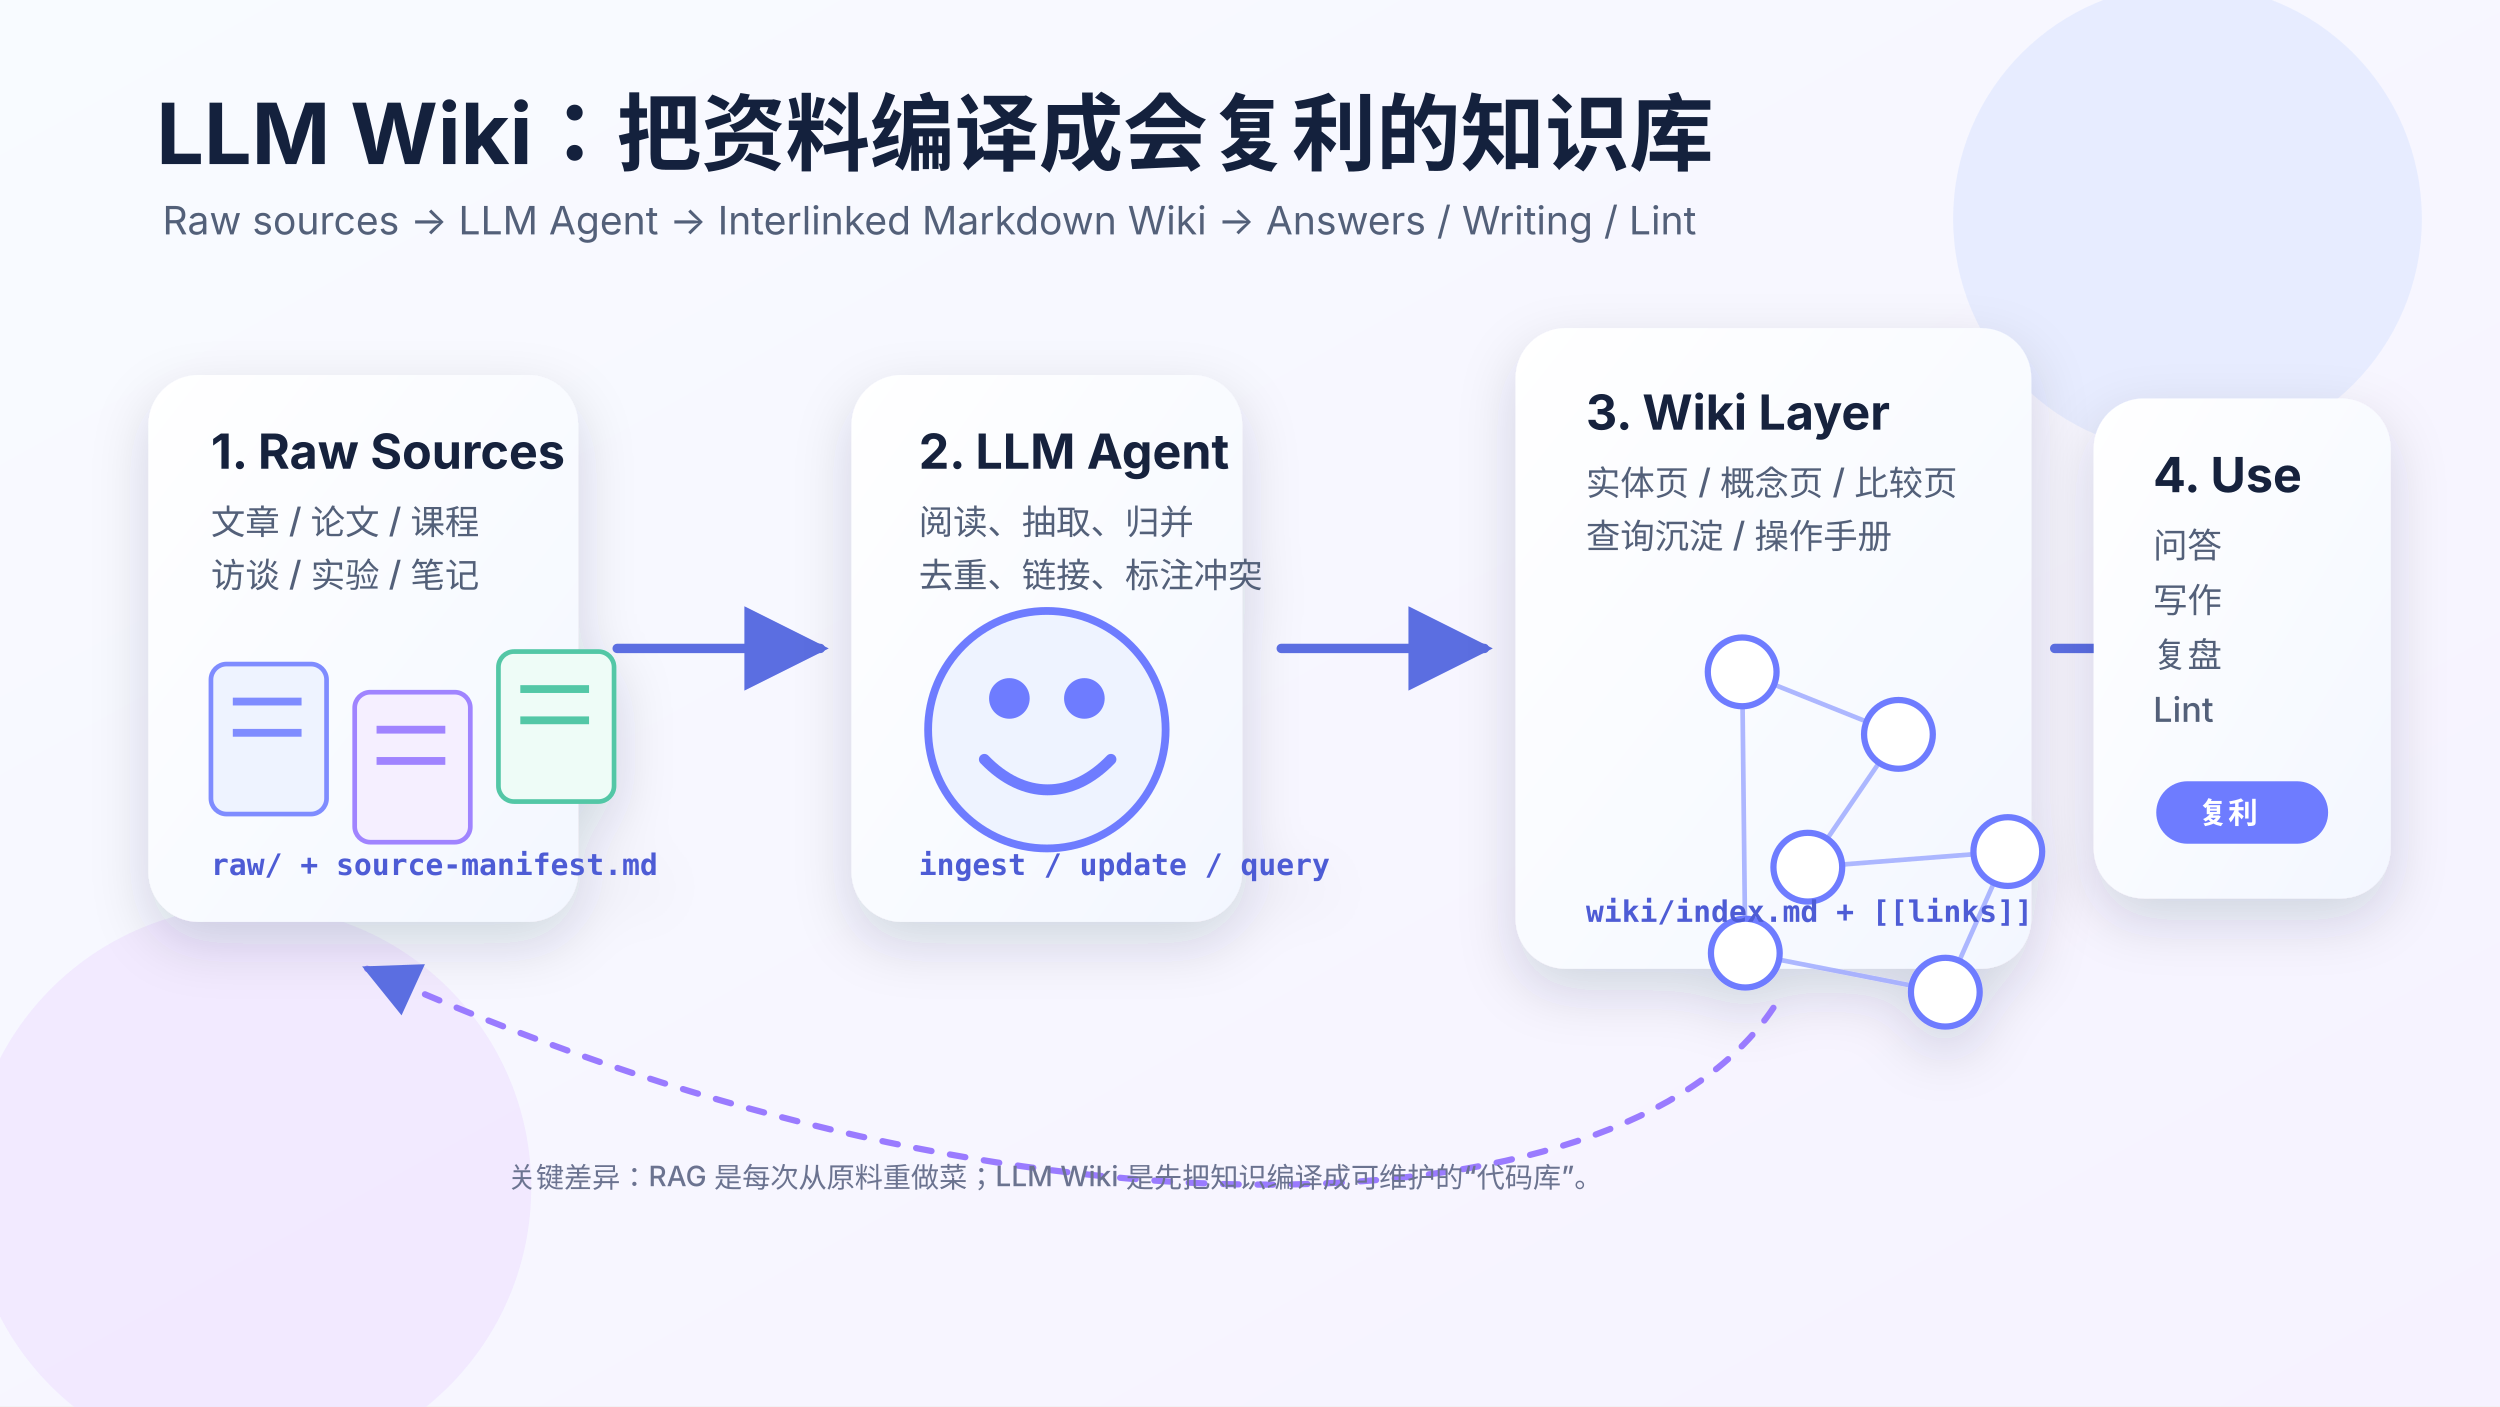
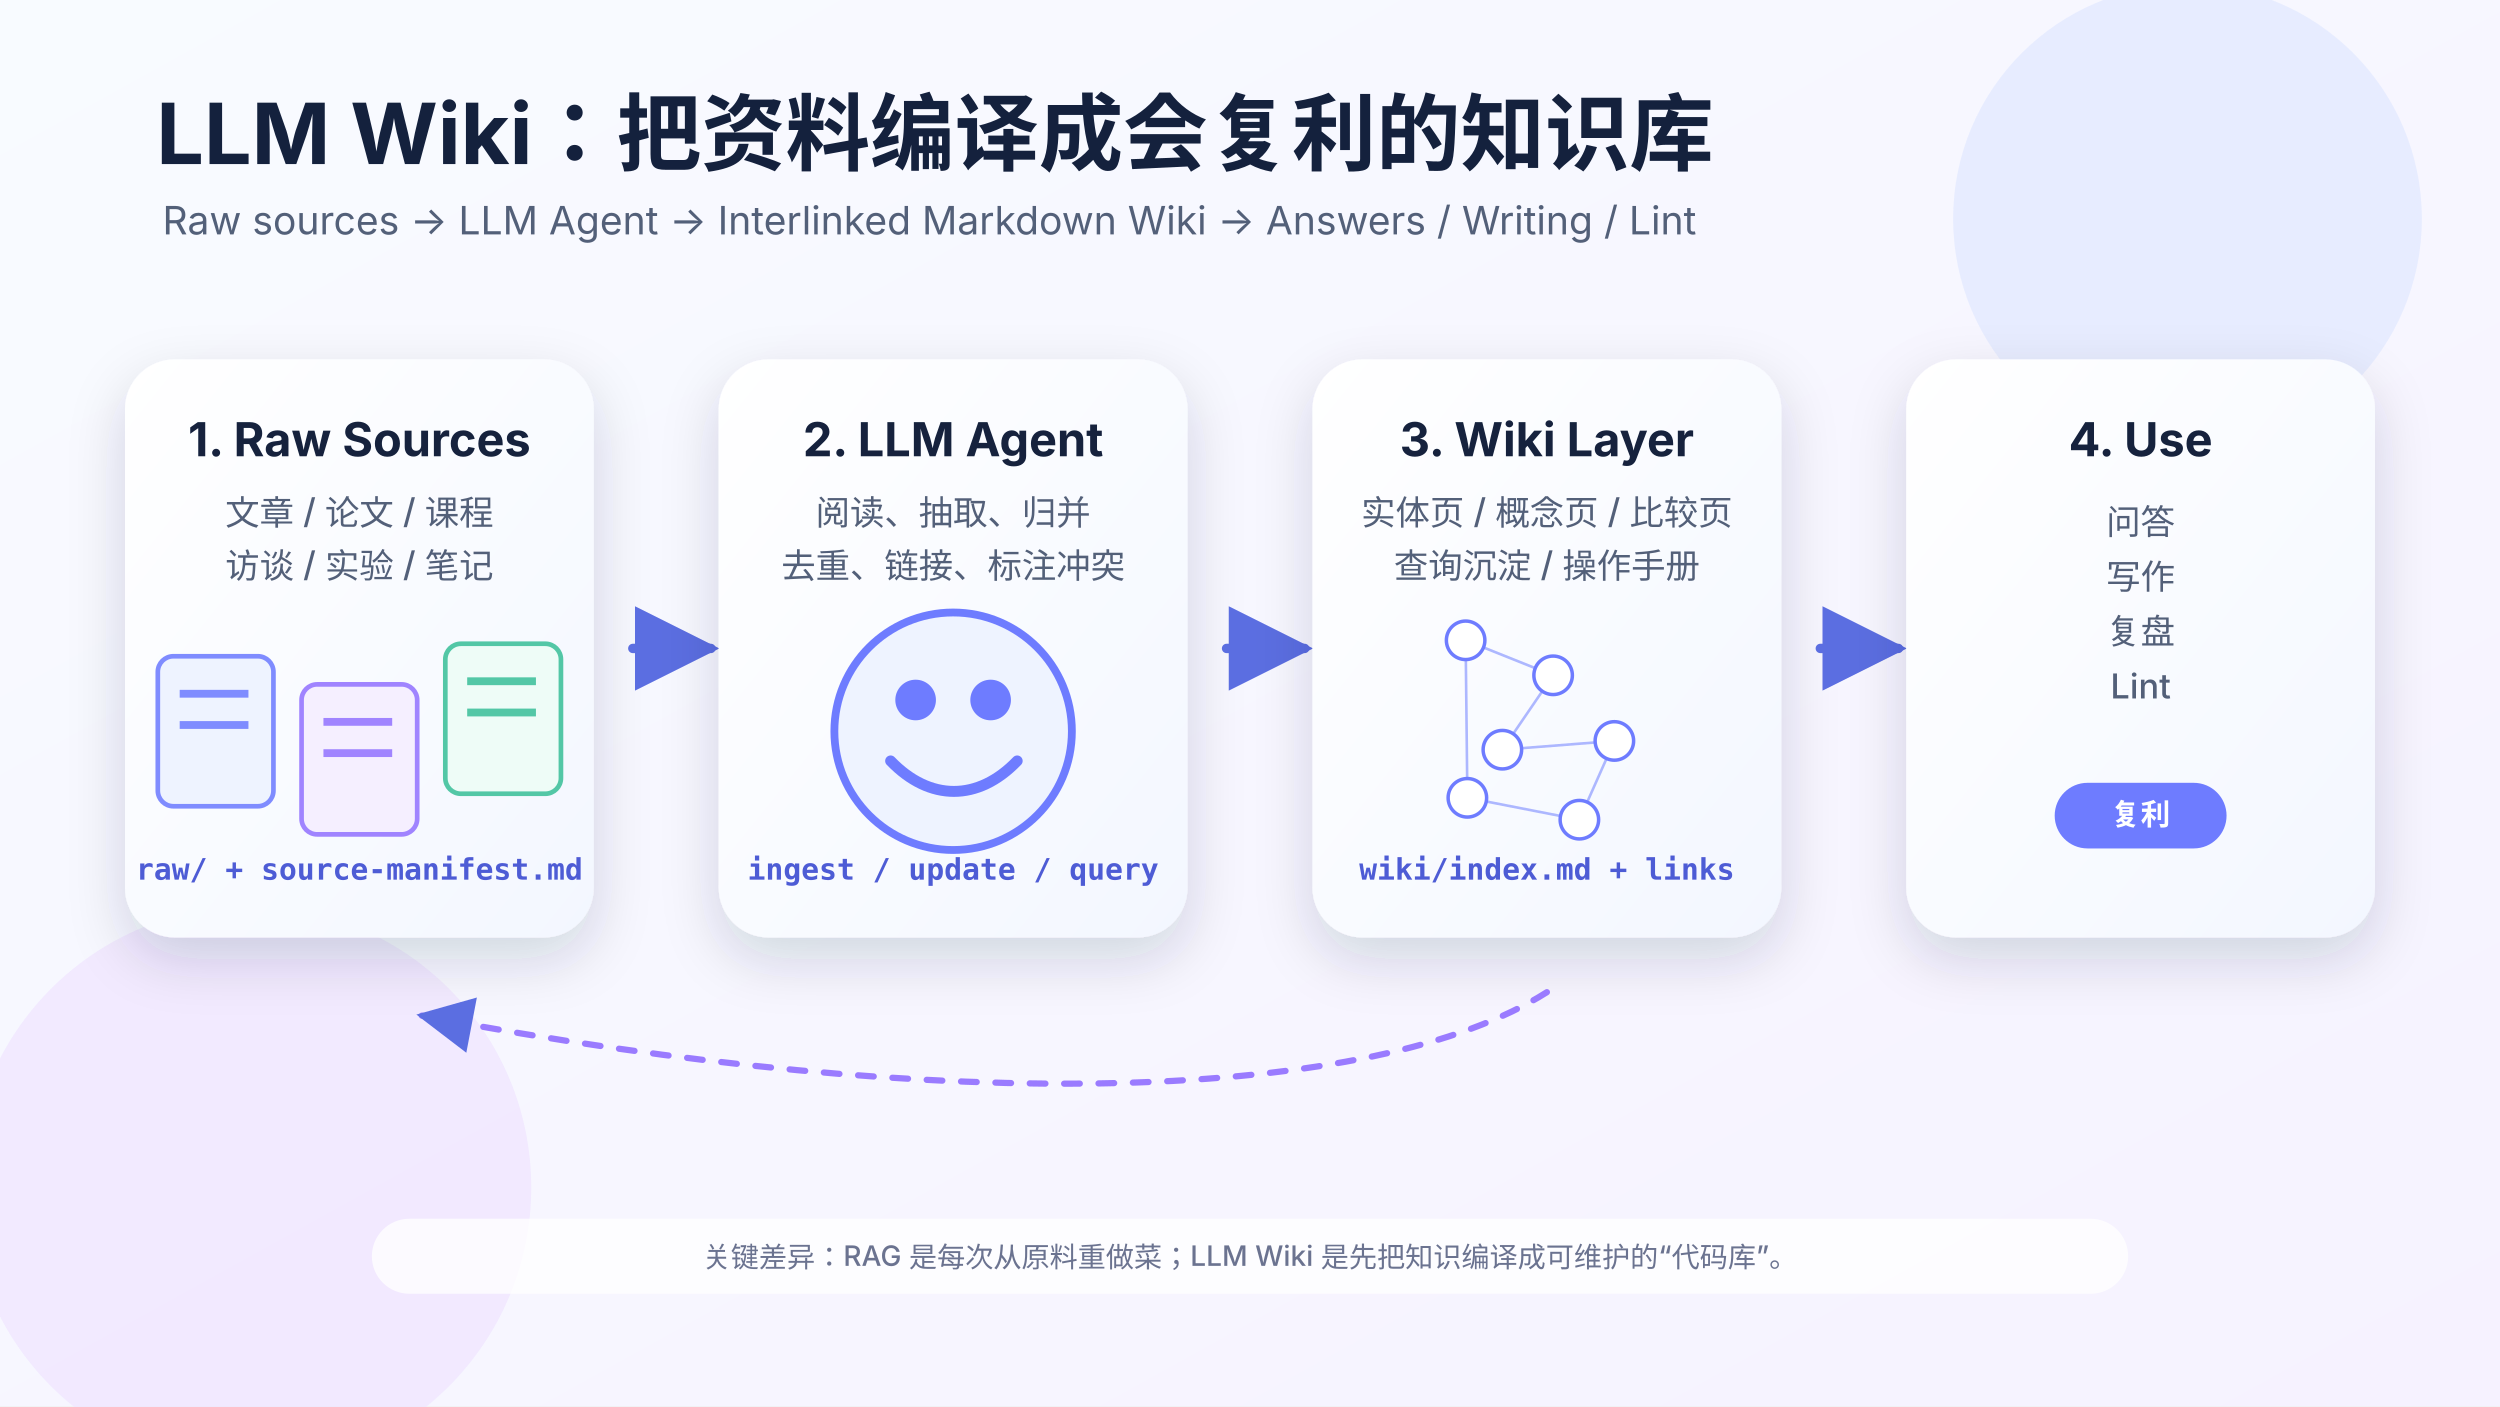
<svg xmlns="http://www.w3.org/2000/svg" width="1600" height="900" viewBox="0 0 1600 900" role="img" aria-labelledby="title desc">
  <defs>
    <linearGradient id="bg" x1="0" y1="0" x2="1" y2="1">
      <stop offset="0" stop-color="#f8fbff" />
      <stop offset="1" stop-color="#f6f2ff" />
    </linearGradient>
    <linearGradient id="card" x1="0" y1="0" x2="1" y2="1">
      <stop offset="0" stop-color="#ffffff" />
      <stop offset="1" stop-color="#f3f7ff" />
    </linearGradient>
    <filter id="shadow" x="-20%" y="-20%" width="140%" height="140%">
      <feDropShadow dx="0" dy="14" stdDeviation="18" flood-color="#1f2a44" flood-opacity="0.16" />
    </filter>
    <marker id="arrow" viewBox="0 0 10 10" refX="9" refY="5" markerWidth="9" markerHeight="9" orient="auto-start-reverse">
      <path d="M 0 0 L 10 5 L 0 10 z" fill="#5b6ee1" />
    </marker>
    <style>
      .title{font:700 54px -apple-system,BlinkMacSystemFont,'Segoe UI',sans-serif;fill:#14213d}
      .subtitle{font:400 25px -apple-system,BlinkMacSystemFont,'Segoe UI',sans-serif;fill:#536079}
-       .h{font:700 31px -apple-system,BlinkMacSystemFont,'Segoe UI',sans-serif;fill:#14213d}
-       .p{font:500 22px -apple-system,BlinkMacSystemFont,'Segoe UI',sans-serif;fill:#536079}
-       .small{font:500 18px -apple-system,BlinkMacSystemFont,'Segoe UI',sans-serif;fill:#6b7390}
-       .code{font:600 19px ui-monospace,SFMono-Regular,Menlo,monospace;fill:#4e5bd5}
+       .h{font:700 30px -apple-system,BlinkMacSystemFont,'Segoe UI',sans-serif;fill:#14213d;text-anchor:middle}
+       .p{font:500 22px -apple-system,BlinkMacSystemFont,'Segoe UI',sans-serif;fill:#536079;text-anchor:middle}
+       .small{font:500 18px -apple-system,BlinkMacSystemFont,'Segoe UI',sans-serif;fill:#6b7390;text-anchor:middle}
+       .code{font:600 19px ui-monospace,SFMono-Regular,Menlo,monospace;fill:#4e5bd5;text-anchor:middle}
      .arrow{stroke:#5b6ee1;stroke-width:6;fill:none;marker-end:url(#arrow);stroke-linecap:round}
      .dash{stroke:#9a7bff;stroke-width:4;stroke-dasharray:10 12;fill:none;marker-end:url(#arrow);stroke-linecap:round}
      .node{fill:#ffffff;stroke:#6e7cff;stroke-width:4}
      .link{stroke:#9aa6ff;stroke-width:3;fill:none;opacity:.8}
    </style>
  </defs>
  <rect width="1600" height="900" fill="url(#bg)" />
  <circle cx="1400" cy="140" r="150" fill="#dfe7ff" opacity="0.65" />
  <circle cx="160" cy="760" r="180" fill="#efe4ff" opacity="0.7" />
  <text x="100" y="105" class="title">LLM Wiki：把资料编译成会复利的知识库</text>
  <text x="104" y="150" class="subtitle">Raw sources → LLM Agent → Interlinked Markdown Wiki → Answers / Writing / Lint</text>
  <g filter="url(#shadow)">
-     <rect x="95" y="240" width="275" height="350" rx="32" fill="url(#card)" />
-     <text x="135" y="300" class="h">1. Raw Sources</text>
-     <text x="135" y="342" class="p">文章 / 论文 / 课程</text>
-     <text x="135" y="376" class="p">访谈 / 实验 / 笔记</text>
-     <g transform="translate(135 425)">
+     <rect x="80" y="230" width="300" height="370" rx="32" fill="url(#card)" />
+     <text x="230" y="292" class="h">1. Raw Sources</text>
+     <text x="230" y="336" class="p">文章 / 论文 / 课程</text>
+     <text x="230" y="370" class="p">访谈 / 实验 / 笔记</text>
+     <g transform="translate(101 420)">
      <rect x="0" y="0" width="74" height="96" rx="10" fill="#eef3ff" stroke="#7f8cff" stroke-width="3" />
      <rect x="92" y="18" width="74" height="96" rx="10" fill="#f5efff" stroke="#a084ff" stroke-width="3" />
      <rect x="184" y="-8" width="74" height="96" rx="10" fill="#eefcf7" stroke="#52c7a6" stroke-width="3" />
      <line x1="14" y1="24" x2="58" y2="24" stroke="#7f8cff" stroke-width="5" />
      <line x1="14" y1="44" x2="58" y2="44" stroke="#7f8cff" stroke-width="5" />
      <line x1="106" y1="42" x2="150" y2="42" stroke="#a084ff" stroke-width="5" />
      <line x1="106" y1="62" x2="150" y2="62" stroke="#a084ff" stroke-width="5" />
      <line x1="198" y1="16" x2="242" y2="16" stroke="#52c7a6" stroke-width="5" />
      <line x1="198" y1="36" x2="242" y2="36" stroke="#52c7a6" stroke-width="5" />
    </g>
-     <text x="135" y="560" class="code">raw/ + source-manifest.md</text>
+     <text x="230" y="563" class="code">raw/ + source-manifest.md</text>
  </g>
-   <path class="arrow" d="M395 415 C450 415 470 415 525 415" />
+   <path class="arrow" d="M405 415 C430 415 435 415 455 415" />
  <g filter="url(#shadow)">
-     <rect x="545" y="240" width="250" height="350" rx="32" fill="url(#card)" />
-     <text x="588" y="300" class="h">2. LLM Agent</text>
-     <text x="588" y="342" class="p">阅读、抽取、归并</text>
-     <text x="588" y="376" class="p">去重、链接、标注冲突</text>
-     <circle cx="670" cy="467" r="76" fill="#eef3ff" stroke="#6e7cff" stroke-width="5" />
-     <circle cx="646" cy="447" r="13" fill="#6e7cff" />
-     <circle cx="694" cy="447" r="13" fill="#6e7cff" />
-     <path d="M630 486 C655 512 686 512 711 486" fill="none" stroke="#6e7cff" stroke-width="7" stroke-linecap="round" />
-     <text x="588" y="560" class="code">ingest / update / query</text>
+     <rect x="460" y="230" width="300" height="370" rx="32" fill="url(#card)" />
+     <text x="610" y="292" class="h">2. LLM Agent</text>
+     <text x="610" y="336" class="p">阅读、抽取、归并</text>
+     <text x="610" y="370" class="p">去重、链接、标注冲突</text>
+     <circle cx="610" cy="468" r="76" fill="#eef3ff" stroke="#6e7cff" stroke-width="5" />
+     <circle cx="586" cy="448" r="13" fill="#6e7cff" />
+     <circle cx="634" cy="448" r="13" fill="#6e7cff" />
+     <path d="M570 487 C595 513 626 513 651 487" fill="none" stroke="#6e7cff" stroke-width="7" stroke-linecap="round" />
+     <text x="610" y="563" class="code">ingest / update / query</text>
  </g>
-   <path class="arrow" d="M820 415 C875 415 895 415 950 415" />
+   <path class="arrow" d="M785 415 C810 415 815 415 835 415" />
  <g filter="url(#shadow)">
-     <rect x="970" y="210" width="330" height="410" rx="32" fill="url(#card)" />
-     <text x="1015" y="275" class="h">3. Wiki Layer</text>
-     <text x="1015" y="317" class="p">实体页 / 概念页 / 比较页</text>
-     <text x="1015" y="351" class="p">查询沉淀 / 操作手册</text>
-     <g transform="translate(1065 400)">
+     <rect x="840" y="230" width="300" height="370" rx="32" fill="url(#card)" />
+     <text x="990" y="292" class="h">3. Wiki Layer</text>
+     <text x="990" y="336" class="p">实体页 / 概念页 / 比较页</text>
+     <text x="990" y="370" class="p">查询沉淀 / 操作手册</text>
+     <g transform="translate(910 393) scale(0.56)">
      <path class="link" d="M50 30 L150 70 L92 155 L220 145 L180 235 L52 210 Z" />
      <circle class="node" cx="50" cy="30" r="22" />
      <circle class="node" cx="150" cy="70" r="22" />
      <circle class="node" cx="92" cy="155" r="22" />
      <circle class="node" cx="220" cy="145" r="22" />
      <circle class="node" cx="180" cy="235" r="22" />
      <circle class="node" cx="52" cy="210" r="22" />
    </g>
-     <text x="1015" y="590" class="code">wiki/index.md + [[links]]</text>
+     <text x="990" y="563" class="code">wiki/index.md + links</text>
  </g>
-   <path class="dash" d="M1135 645 C1035 795 640 805 235 620" />
-   <path class="arrow" d="M1315 415 C1380 415 1400 415 1460 415" />
+   <path class="arrow" d="M1165 415 C1190 415 1195 415 1215 415" />
  <g filter="url(#shadow)">
-     <rect x="1340" y="255" width="190" height="320" rx="32" fill="url(#card)" />
-     <text x="1378" y="315" class="h">4. Use</text>
-     <text x="1378" y="357" class="p">问答</text>
-     <text x="1378" y="392" class="p">写作</text>
-     <text x="1378" y="427" class="p">复盘</text>
-     <text x="1378" y="462" class="p">Lint</text>
-     <rect x="1380" y="500" width="110" height="40" rx="20" fill="#6e7cff" />
-     <text x="1407" y="527" style="font:700 19px -apple-system,BlinkMacSystemFont,'Segoe UI',sans-serif;fill:white">复利</text>
+     <rect x="1220" y="230" width="300" height="370" rx="32" fill="url(#card)" />
+     <text x="1370" y="292" class="h">4. Use</text>
+     <text x="1370" y="342" class="p">问答</text>
+     <text x="1370" y="377" class="p">写作</text>
+     <text x="1370" y="412" class="p">复盘</text>
+     <text x="1370" y="447" class="p">Lint</text>
+     <rect x="1315" y="501" width="110" height="42" rx="21" fill="#6e7cff" />
+     <text x="1370" y="528" style="font:700 19px -apple-system,BlinkMacSystemFont,'Segoe UI',sans-serif;fill:white;text-anchor:middle">复利</text>
  </g>
-   <text x="325" y="760" class="small">关键差异：RAG 是每次从原料重做菜；LLM Wiki 是先把知识编译成可维护的“代码库”。</text>
+   <path class="dash" d="M990 635 C880 705 610 715 270 650" />
+   <rect x="238" y="780" width="1124" height="48" rx="24" fill="#ffffff" opacity="0.78" />
+   <text x="800" y="811" class="small">关键差异：RAG 是每次从原料重做菜；LLM Wiki 是先把知识编译成可维护的“代码库”。</text>
</svg>
